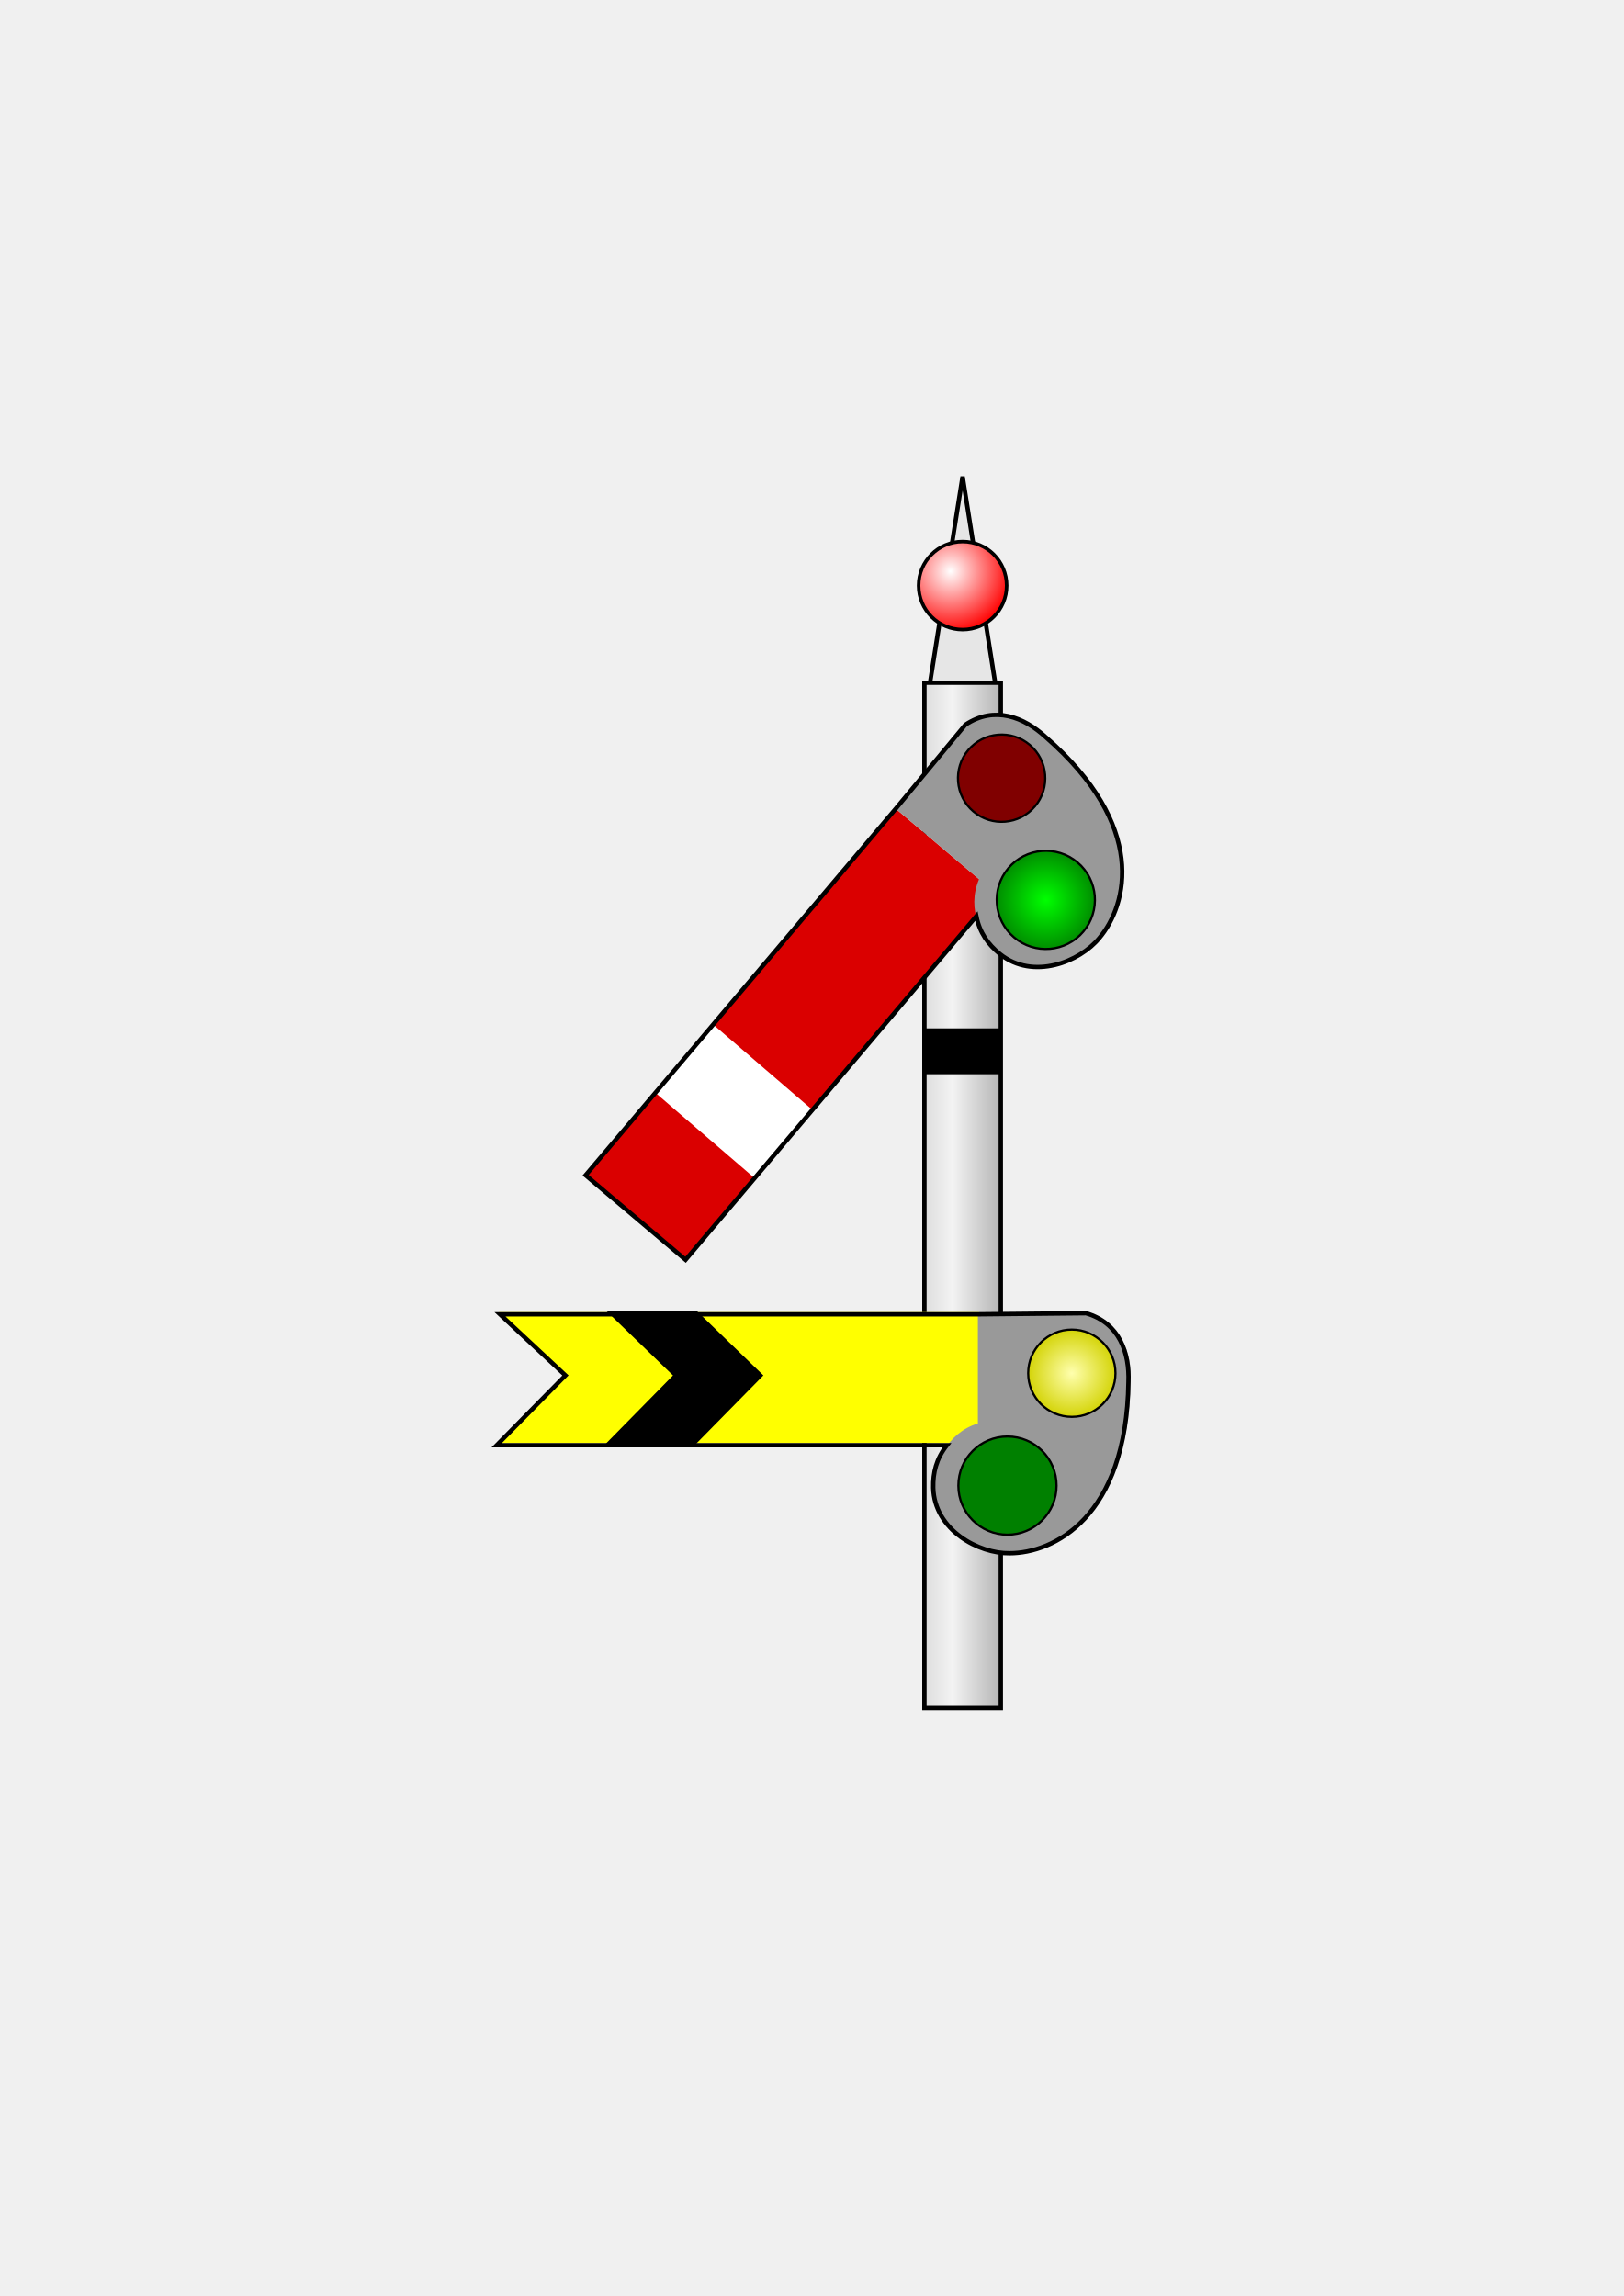
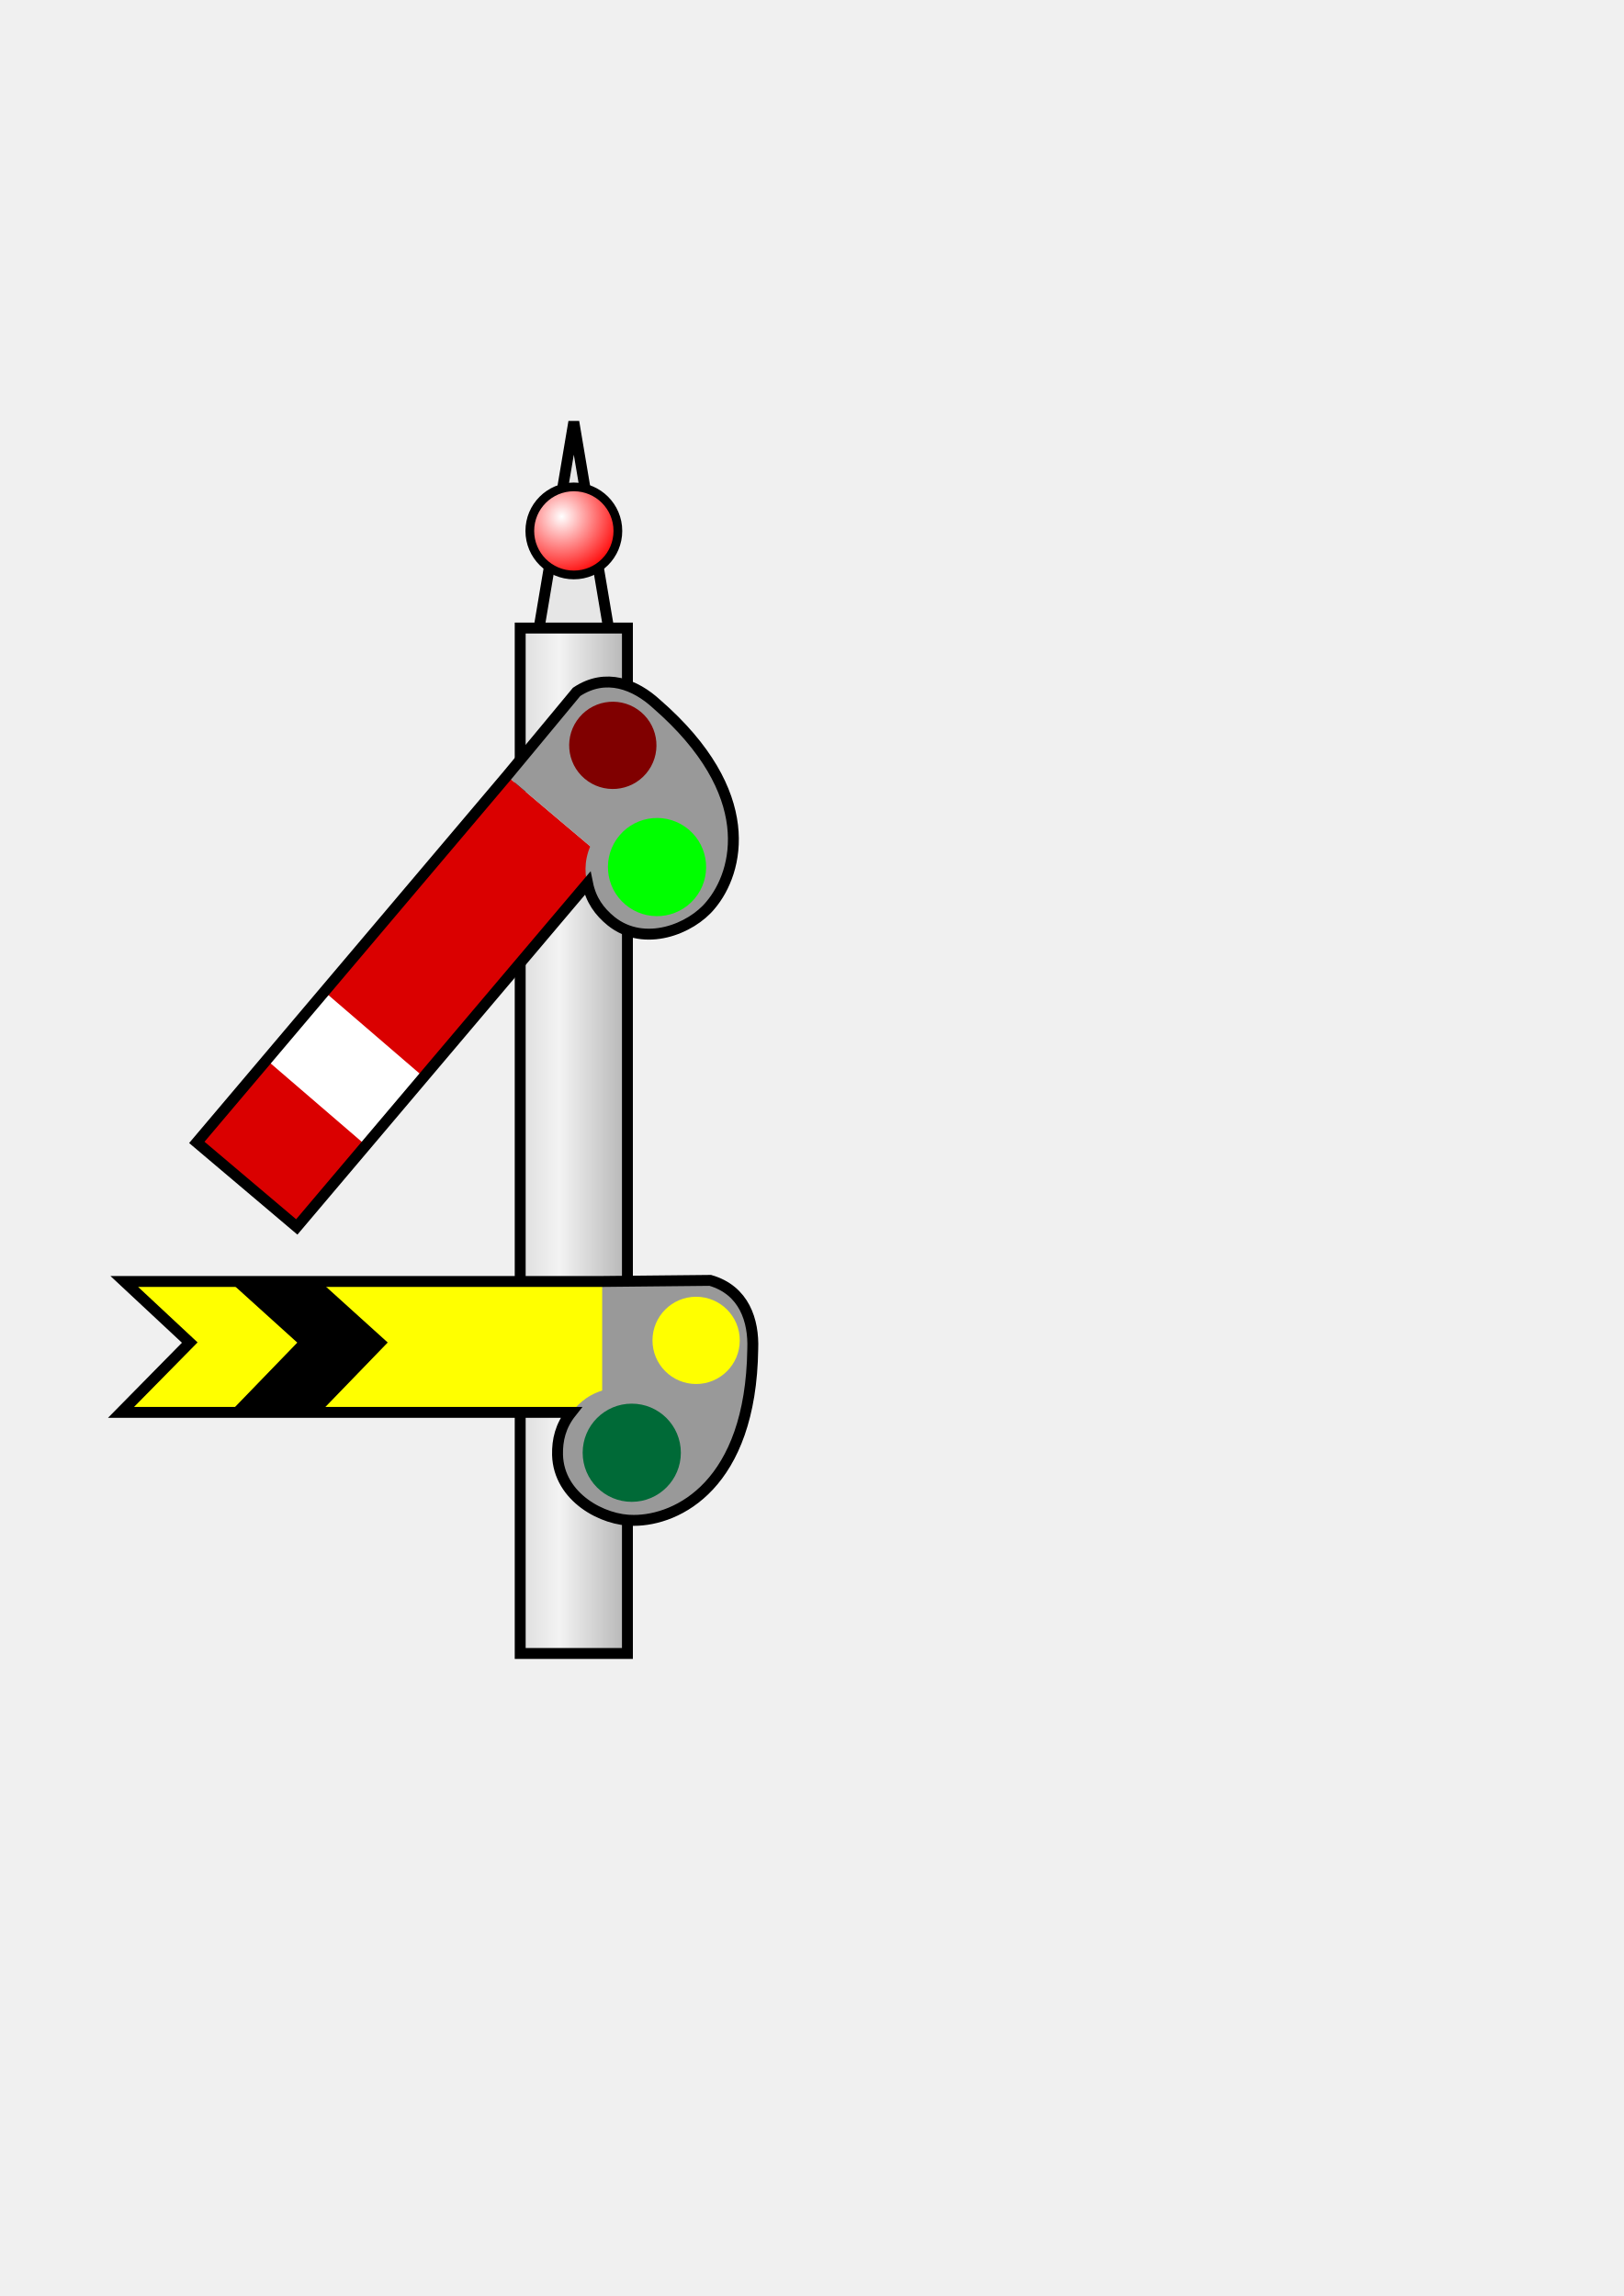
<svg xmlns="http://www.w3.org/2000/svg" xmlns:xlink="http://www.w3.org/1999/xlink" width="744.094" height="1052.362" id="svg2">
  <defs id="defs4">
    <linearGradient id="linearGradient16950">
      <stop style="stop-color:#ffffae;stop-opacity:1;" offset="0" id="stop16952" />
      <stop style="stop-color:#d2d200;stop-opacity:1;" offset="1" id="stop16954" />
    </linearGradient>
    <linearGradient id="linearGradient14973">
      <stop style="stop-color:#00ff00;stop-opacity:1;" offset="0" id="stop14975" />
      <stop style="stop-color:#008900;stop-opacity:1;" offset="1" id="stop14977" />
    </linearGradient>
    <linearGradient id="linearGradient12019">
      <stop style="stop-color:#dddddd;stop-opacity:1;" offset="0" id="stop12021" />
      <stop id="stop12031" offset="0.357" style="stop-color:#f3f3f3;stop-opacity:1;" />
      <stop style="stop-color:#b2b2b2;stop-opacity:1;" offset="1" id="stop12023" />
    </linearGradient>
    <linearGradient id="linearGradient9102">
      <stop style="stop-color:#ffffff;stop-opacity:1;" offset="0" id="stop9104" />
      <stop style="stop-color:#ff0000;stop-opacity:1;" offset="1" id="stop9106" />
    </linearGradient>
    <linearGradient id="linearGradient8023">
      <stop style="stop-color:#ff0000;stop-opacity:1;" offset="0" id="stop8025" />
      <stop style="stop-color:#000000;stop-opacity:0;" offset="1" id="stop8027" />
    </linearGradient>
    <radialGradient xlink:href="#linearGradient9102" id="radialGradient9108" cx="310.507" cy="185.854" fx="310.507" fy="185.854" r="20" gradientUnits="userSpaceOnUse" spreadMethod="pad" gradientTransform="matrix(-0.9434288,-1.069557,1.057907,-0.9331529,406.8317,691.3889)" />
-     <linearGradient xlink:href="#linearGradient12019" id="linearGradient12029" x1="290" y1="462.362" x2="326" y2="462.362" gradientUnits="userSpaceOnUse" gradientTransform="translate(133.6319,85.55586)" />
-     <radialGradient xlink:href="#linearGradient14973" id="radialGradient20880" gradientUnits="userSpaceOnUse" cx="327.5" cy="589.862" fx="327.5" fy="589.862" r="23.5" />
-     <radialGradient xlink:href="#linearGradient16950" id="radialGradient20882" gradientUnits="userSpaceOnUse" cx="350" cy="537.362" fx="350" fy="537.362" r="21" />
+     <linearGradient xlink:href="#linearGradient12019" id="linearGradient12029" x1="290" y1="462.362" x2="326" y2="462.362" gradientUnits="userSpaceOnUse" gradientTransform="matrix(1.404061,0,0,1,-168.7882,60.50001)" />
  </defs>
  <g id="layer1">
-     <path style="fill:#e6e6e6;fill-opacity:1;fill-rule:evenodd;stroke:#000000;stroke-width:2;stroke-linecap:butt;stroke-linejoin:miter;stroke-opacity:1;stroke-miterlimit:4;stroke-dasharray:none" d="M 426.132,313.418 L 456.132,313.418 L 441.132,218.418 L 426.132,313.418 z " id="path12033" />
-     <rect style="opacity:1;fill:url(#linearGradient12029);fill-opacity:1;stroke:#000000;stroke-width:2;stroke-miterlimit:4;stroke-dasharray:none" id="rect11048" width="35" height="470" x="423.632" y="312.918" />
-     <path style="opacity:1;fill:url(#radialGradient9108);fill-opacity:1;stroke:#000000;stroke-width:1.6;stroke-miterlimit:4;stroke-dasharray:none" id="path7052" d="M 325 192.362 A 20 20 0 1 1  285,192.362 A 20 20 0 1 1  325 192.362 z" transform="matrix(-1.00889,0,0,1.00889,748.8587,74.33047)" />
-     <path id="path13014" d="M 268.012,538.312 L 410.108,370.357 L 455.914,409.11 L 313.818,577.065 L 268.012,538.312 z " style="fill:#da0000;fill-opacity:1;fill-rule:evenodd;stroke:none;stroke-width:1px;stroke-linecap:butt;stroke-linejoin:miter;stroke-opacity:1" />
-     <path id="path13016" d="M 300.665,500.491 L 346.148,539.626 L 371.984,509.088 L 326.501,469.953 L 300.665,500.491 z " style="fill:#ffffff;fill-rule:evenodd;stroke:#ffffff;stroke-width:1px;stroke-linecap:butt;stroke-linejoin:miter;stroke-opacity:1" />
-     <path id="path13020" d="M 410.489,370.68 L 442.784,332.508 C 456.266,323.539 468.981,327.8 478.604,336.616 C 525.629,377.515 517.05,414.261 504.132,429.529 C 495.256,440.41 473.892,449.791 458.646,437.619 C 449.821,430.459 442.767,416.908 448.661,402.974 L 410.489,370.68 z " style="fill:#999999;fill-rule:evenodd;stroke:none;stroke-width:2;stroke-linecap:butt;stroke-linejoin:miter;stroke-miterlimit:4;stroke-dasharray:none;stroke-opacity:1" />
-     <path transform="matrix(0.6458877,-0.7634325,0.7634325,0.6458877,-182.58,281.5097)" d="M 350 589.862 A 22.5 22.5 0 1 1  305,589.862 A 22.5 22.5 0 1 1  350 589.862 z" id="path13022" style="fill:url(#radialGradient20880);fill-opacity:1;stroke:#000000;stroke-width:1;stroke-miterlimit:4;stroke-dasharray:none" />
-     <path transform="matrix(0.6458877,-0.7634325,0.7634325,0.6458877,-177.2954,276.8116)" d="M 370 537.362 A 20 20 0 1 1  330,537.362 A 20 20 0 1 1  370 537.362 z" id="path13024" style="fill:#800000;fill-opacity:1;stroke:#000000;stroke-width:1;stroke-miterlimit:4;stroke-dasharray:none" />
-     <path style="fill:none;fill-opacity:1;fill-rule:evenodd;stroke:#000000;stroke-width:2;stroke-linecap:butt;stroke-linejoin:miter;stroke-miterlimit:4;stroke-dasharray:none;stroke-opacity:1" d="M 268.369,538.665 L 314.175,577.418 L 447.429,419.912 C 448.981,427.626 452.907,432.949 458.264,437.296 C 473.51,449.468 494.898,440.833 503.774,429.953 C 516.691,414.684 526.044,378.572 479.02,337.674 C 469.396,328.858 455.884,323.217 442.402,332.185 L 410.464,370.71 L 268.369,538.665 z " id="path16967" />
-     <g id="g16963" transform="translate(133.6319,85.55586)">
+     <path style="fill:#e6e6e6;fill-opacity:1;fill-rule:evenodd;stroke:#000000;stroke-width:5;stroke-linecap:butt;stroke-linejoin:miter;stroke-miterlimit:4;stroke-dasharray:none;stroke-opacity:1" d="M 246.95,288.362 L 278.971,288.362 L 262.961,193.362 L 246.95,288.362 z " id="path12033" />
+     <rect style="opacity:1;fill:url(#linearGradient12029);fill-opacity:1;stroke:#000000;stroke-width:5;stroke-miterlimit:4;stroke-dasharray:none" id="rect11048" width="49.142" height="470" x="238.389" y="287.862" />
+     <path style="opacity:1;fill:url(#radialGradient9108);fill-opacity:1;stroke:#000000;stroke-width:3.965;stroke-miterlimit:4;stroke-dasharray:none" id="path7052" d="M 325 192.362 A 20 20 0 1 1  285,192.362 A 20 20 0 1 1  325 192.362 z" transform="matrix(-1.00889,0,0,1.00889,570.6874,49.27461)" />
+     <path id="path13014" d="M 89.841,523.256 L 231.936,355.301 L 277.742,394.054 L 135.647,562.009 L 89.841,523.256 z " style="fill:#da0000;fill-opacity:1;fill-rule:evenodd;stroke:none;stroke-width:1px;stroke-linecap:butt;stroke-linejoin:miter;stroke-opacity:1" />
+     <path id="path13016" d="M 122.494,485.435 L 167.977,524.57 L 193.812,494.032 L 148.329,454.897 L 122.494,485.435 z " style="fill:#ffffff;fill-rule:evenodd;stroke:#ffffff;stroke-width:1px;stroke-linecap:butt;stroke-linejoin:miter;stroke-opacity:1" />
+     <path id="path13020" d="M 232.318,355.624 L 264.612,317.452 C 278.095,308.484 290.81,312.744 300.433,321.56 C 347.457,362.459 338.878,399.205 325.961,414.473 C 317.085,425.354 295.72,434.735 280.475,422.564 C 271.65,415.403 264.595,401.853 270.49,387.918 L 232.318,355.624 z " style="fill:#999999;fill-rule:evenodd;stroke:none;stroke-width:2;stroke-linecap:butt;stroke-linejoin:miter;stroke-miterlimit:4;stroke-dasharray:none;stroke-opacity:1" />
+     <path transform="matrix(0.6458877,-0.7634325,0.7634325,0.6458877,-360.7514,266.4539)" d="M 350 589.862 A 22.5 22.5 0 1 1  305,589.862 A 22.5 22.5 0 1 1  350 589.862 z" id="path13022" style="fill:#00ff00;fill-opacity:1;stroke:none;stroke-width:1;stroke-miterlimit:4;stroke-dasharray:none" />
+     <path transform="matrix(0.6458877,-0.7634325,0.7634325,0.6458877,-355.4667,261.7557)" d="M 370 537.362 A 20 20 0 1 1  330,537.362 A 20 20 0 1 1  370 537.362 z" id="path13024" style="fill:#800000;fill-opacity:1;stroke:none;stroke-width:1;stroke-miterlimit:4;stroke-dasharray:none" />
+     <path style="fill:none;fill-opacity:1;fill-rule:evenodd;stroke:#000000;stroke-width:5;stroke-linecap:butt;stroke-linejoin:miter;stroke-miterlimit:4;stroke-dasharray:none;stroke-opacity:1" d="M 90.197,523.609 L 136.003,562.362 L 269.258,404.857 C 270.81,412.57 274.736,417.893 280.093,422.241 C 295.338,434.412 316.726,425.777 325.602,414.897 C 338.52,399.628 347.873,363.517 300.848,322.618 C 291.225,313.802 277.713,308.161 264.231,317.129 L 232.293,355.654 L 90.197,523.609 z " id="path16967" />
+     <g id="g16963" transform="translate(-38.53943,70.50001)">
      <path id="path2170" d="M 95,515.858 L 315,515.858 L 315,575.858 L 95,575.858 L 125.5,544.858 L 95,515.858 z " style="fill:#ffff00;fill-rule:evenodd;stroke:none;stroke-width:1px;stroke-linecap:butt;stroke-linejoin:miter;stroke-opacity:1" />
-       <path id="path2176" d="M 145.5,515.858 L 175.5,544.858 L 145,575.858 L 185,575.858 L 215.5,544.858 L 185.5,515.858 L 145.5,515.858 z " style="fill:#000000;fill-rule:evenodd;stroke:#000000;stroke-width:1px;stroke-linecap:butt;stroke-linejoin:miter;stroke-opacity:1" />
+       <path id="path2176" d="M 144.539,516.862 L 175.5,544.858 L 144.539,576.862 L 184.539,576.862 L 215.5,544.858 L 184.539,516.862 L 144.539,516.862 z " style="fill:#000000;fill-rule:evenodd;stroke:#000000;stroke-width:1px;stroke-linecap:butt;stroke-linejoin:miter;stroke-opacity:1" />
    </g>
-     <path style="fill:#999999;fill-rule:evenodd;stroke:none;stroke-width:2;stroke-linecap:butt;stroke-linejoin:miter;stroke-miterlimit:4;stroke-dasharray:none;stroke-opacity:1" d="M 448.132,602.414 L 498.132,602.414 C 513.687,606.914 518.647,619.373 518.132,632.414 C 517.281,694.73 483.687,711.914 463.687,711.914 C 449.648,712.165 428.687,701.914 428.132,682.414 C 427.899,671.051 433.687,656.914 448.132,652.414 L 448.132,602.414 z " id="path2190" />
-     <path style="fill:#008000;fill-opacity:1;stroke:#000000;stroke-width:1;stroke-miterlimit:4;stroke-dasharray:none" id="path2192" d="M 350 589.862 A 22.5 22.5 0 1 1  305,589.862 A 22.5 22.5 0 1 1  350 589.862 z" transform="translate(134.1868,91.05136)" />
-     <path style="fill:url(#radialGradient20882);fill-opacity:1;stroke:#000000;stroke-width:1;stroke-miterlimit:4;stroke-dasharray:none" id="path3165" d="M 370 537.362 A 20 20 0 1 1  330,537.362 A 20 20 0 1 1  370 537.362 z" transform="translate(141.1868,92.05136)" />
-     <path id="path20859" d="M 229.132,602.418 L 259.132,630.418 L 227.632,662.414 L 433.944,662.414 C 429.058,668.58 427.53,675.016 427.671,681.914 C 428.226,701.414 448.632,712.165 462.671,711.914 C 482.671,711.914 516.281,695.73 517.132,633.414 C 517.647,620.373 513.226,606.414 497.671,601.914 L 447.632,602.414 L 229.132,602.418 z " style="fill:none;fill-opacity:1;fill-rule:evenodd;stroke:#000000;stroke-width:2;stroke-linecap:butt;stroke-linejoin:miter;stroke-miterlimit:4;stroke-dasharray:none;stroke-opacity:1" />
-     <rect style="opacity:1;fill:#000000;fill-opacity:1;stroke:#000000;stroke-width:2.457;stroke-miterlimit:4;stroke-dasharray:none;stroke-opacity:1" id="rect23823" width="32.52" height="18.565" x="425.251" y="472.568" />
+     <path style="fill:#999999;fill-rule:evenodd;stroke:none;stroke-width:2;stroke-linecap:butt;stroke-linejoin:miter;stroke-miterlimit:4;stroke-dasharray:none;stroke-opacity:1" d="M 275.961,587.358 L 325.961,587.358 C 341.515,591.858 346.475,604.317 345.961,617.358 C 345.109,679.674 311.515,696.858 291.515,696.858 C 277.476,697.109 256.515,686.858 255.961,667.358 C 255.727,655.995 261.515,641.858 275.961,637.358 L 275.961,587.358 z " id="path2190" />
+     <path style="fill:#006a37;fill-opacity:1;stroke:none;stroke-width:1;stroke-miterlimit:4;stroke-dasharray:none" id="path2192" d="M 350 589.862 A 22.5 22.5 0 1 1  305,589.862 A 22.5 22.5 0 1 1  350 589.862 z" transform="translate(-37.98453,75.9955)" />
+     <path style="fill:#ffff00;fill-opacity:1;stroke:none;stroke-width:1;stroke-miterlimit:4;stroke-dasharray:none" id="path3165" d="M 370 537.362 A 20 20 0 1 1  330,537.362 A 20 20 0 1 1  370 537.362 z" transform="translate(-30.98453,76.9955)" />
+     <path id="path20859" d="M 56.961,587.362 L 86.961,615.362 L 55.461,647.358 L 261.773,647.358 C 256.887,653.524 255.358,659.96 255.5,666.858 C 256.055,686.358 276.46,697.109 290.5,696.858 C 310.5,696.858 344.109,680.674 344.961,618.358 C 345.475,605.317 341.055,591.358 325.5,586.858 L 275.461,587.358 L 56.961,587.362 z " style="fill:none;fill-opacity:1;fill-rule:evenodd;stroke:#000000;stroke-width:5;stroke-linecap:butt;stroke-linejoin:miter;stroke-miterlimit:4;stroke-dasharray:none;stroke-opacity:1" />
  </g>
</svg>
